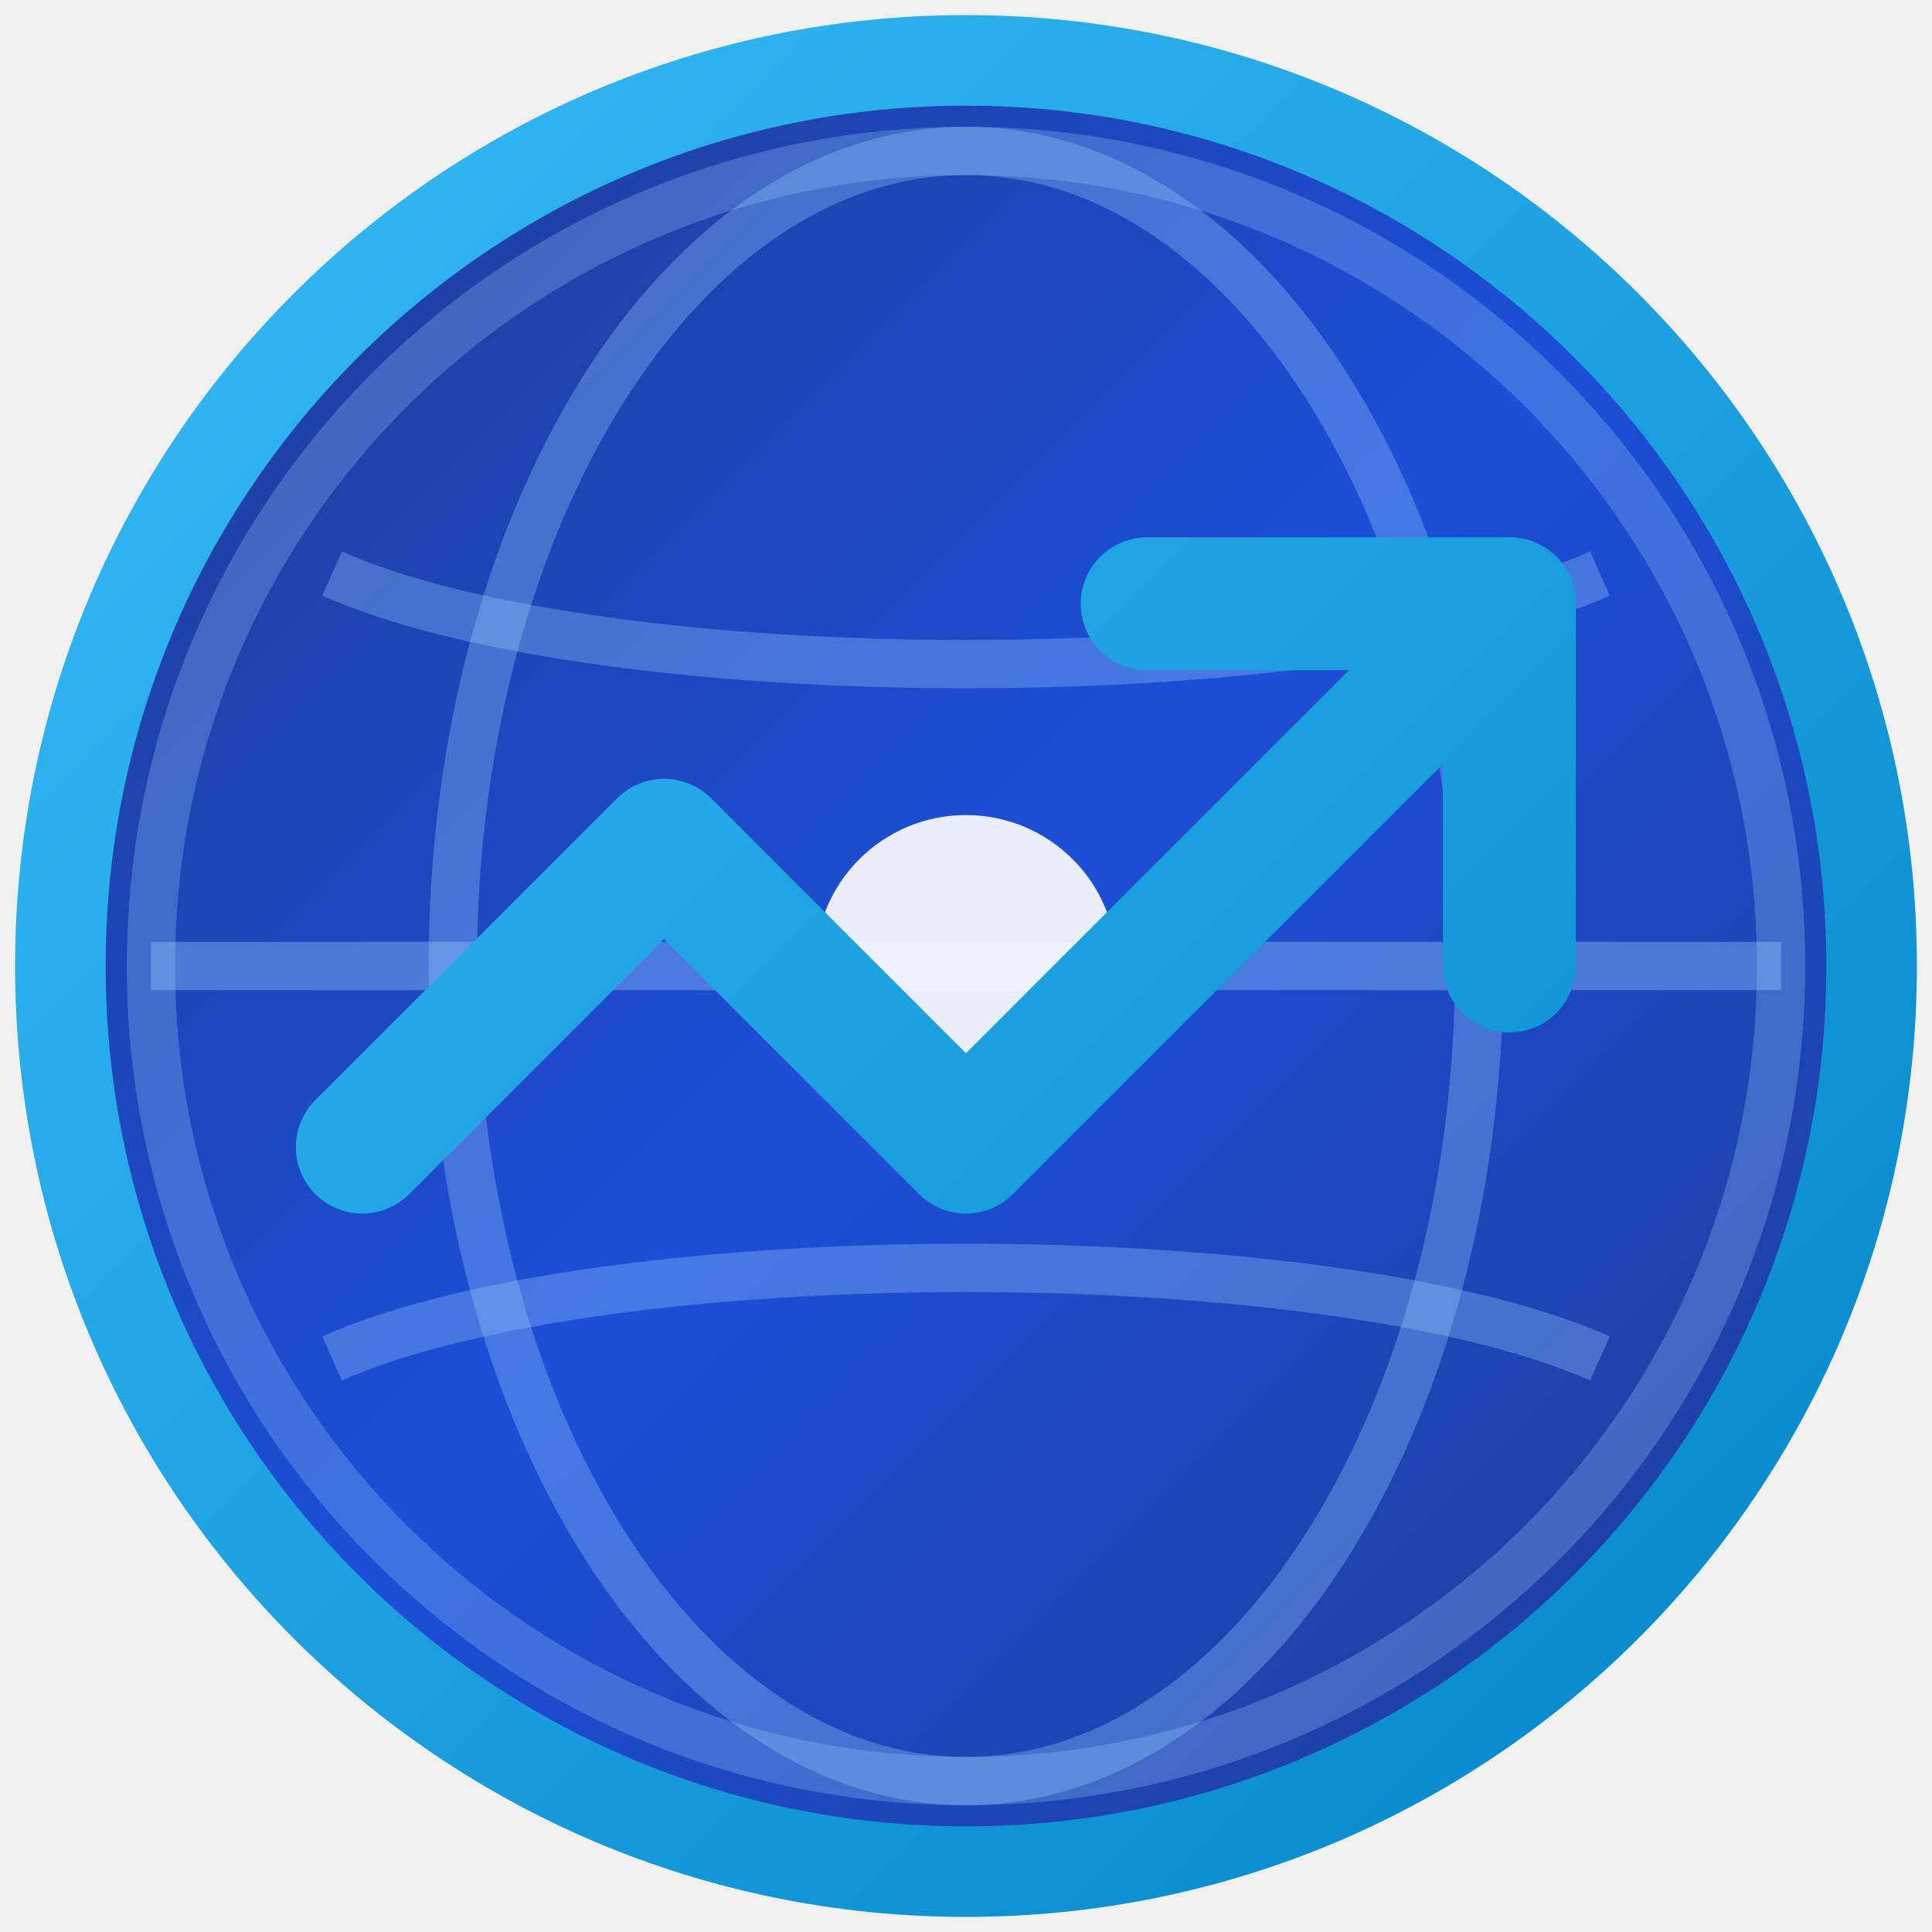
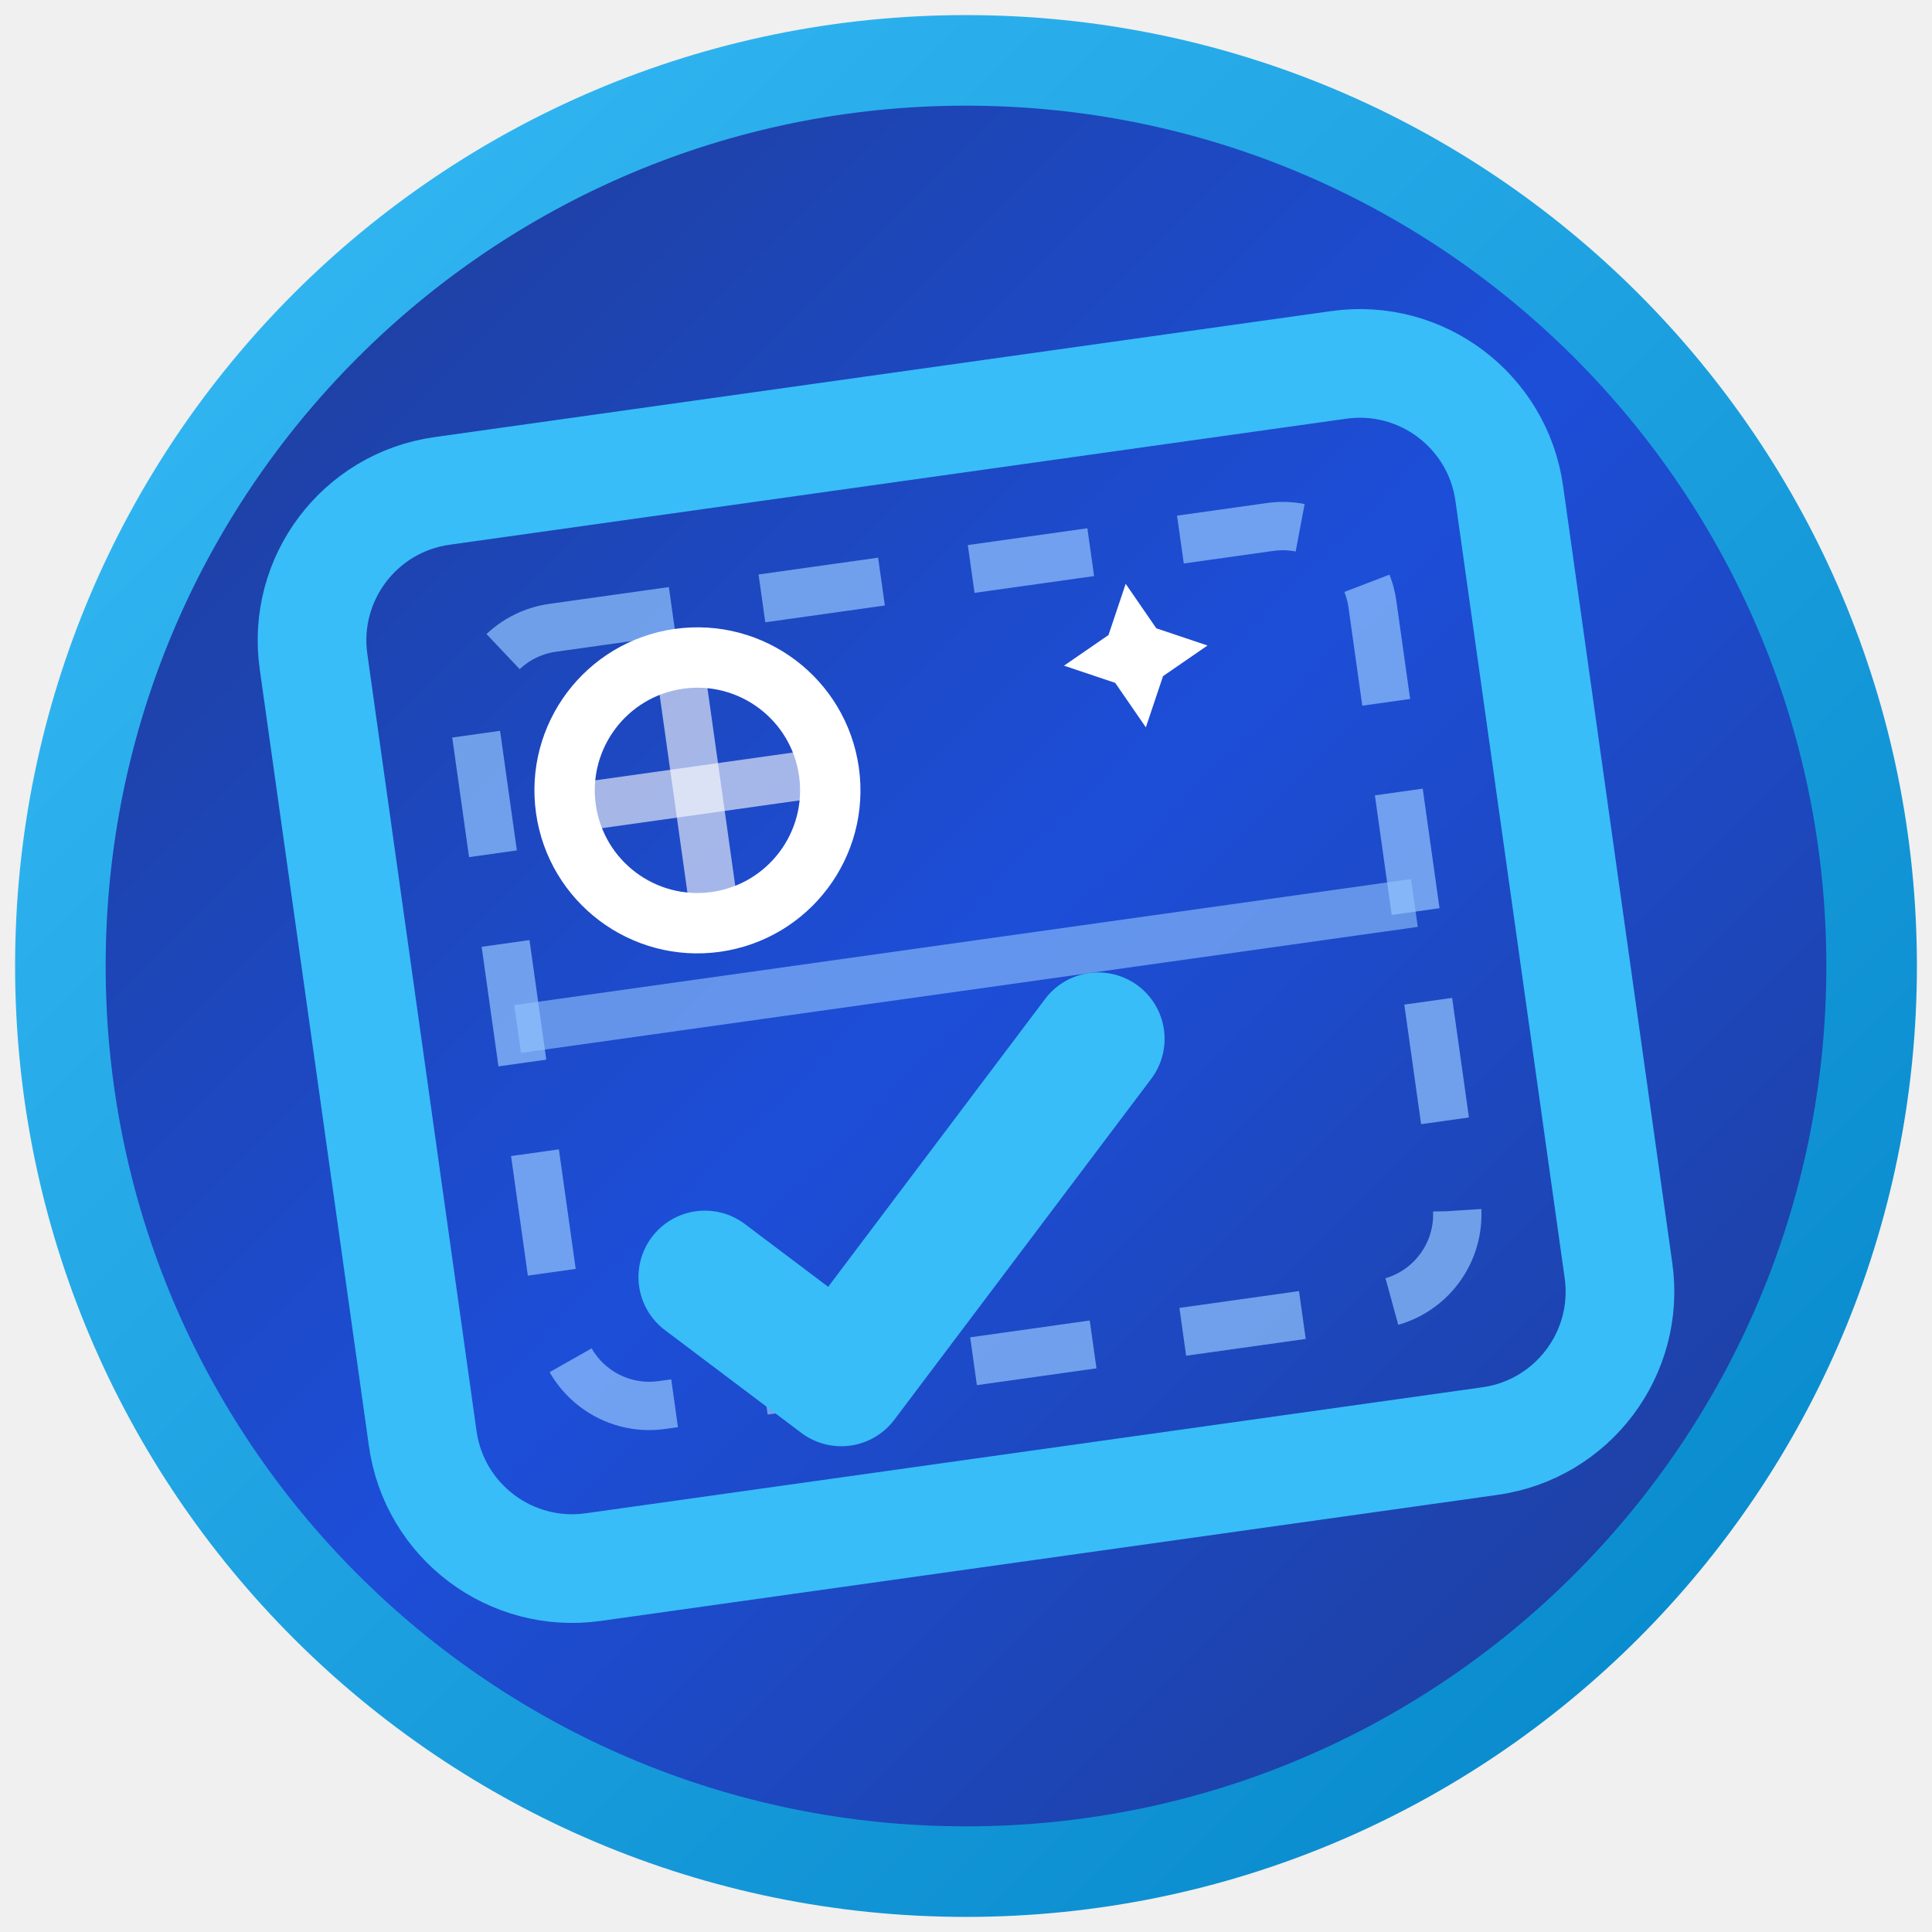
<svg xmlns="http://www.w3.org/2000/svg" viewBox="0 0 32 32" width="32" height="32" fill="none">
  <defs>
    <linearGradient id="bgGrad" x1="0" y1="0" x2="32" y2="32" gradientUnits="userSpaceOnUse">
      <stop offset="0%" stop-color="#1e3a8a" />
      <stop offset="50%" stop-color="#1d4ed8" />
      <stop offset="100%" stop-color="#1e3a8a" />
    </linearGradient>
    <linearGradient id="accentGrad" x1="0" y1="0" x2="32" y2="32" gradientUnits="userSpaceOnUse">
      <stop offset="0%" stop-color="#38bdf8" />
      <stop offset="100%" stop-color="#0284c7" />
    </linearGradient>
  </defs>
  <circle cx="16" cy="16" r="15" fill="url(#bgGrad)" stroke="url(#accentGrad)" stroke-width="1.5" />
-   <path d="M16 2.5 A13.5 13.5 0 0 1 16 29.5" stroke="#93c5fd" stroke-width="0.8" opacity="0.3" />
-   <path d="M16 2.5 A13.5 13.5 0 0 0 16 29.5" stroke="#93c5fd" stroke-width="0.8" opacity="0.3" />
-   <path d="M16 2.5 A8.5 13.5 0 0 1 16 29.5 M16 2.5 A8.5 13.5 0 0 0 16 29.5" stroke="#93c5fd" stroke-width="0.8" opacity="0.35" />
-   <line x1="2.5" y1="16" x2="29.5" y2="16" stroke="#93c5fd" stroke-width="0.8" opacity="0.4" />
-   <path d="M5.5 9.5 C10 11.5 22 11.5 26.5 9.5" stroke="#93c5fd" stroke-width="0.8" opacity="0.35" />
-   <path d="M5.5 22.5 C10 20.5 22 20.5 26.5 22.5" stroke="#93c5fd" stroke-width="0.8" opacity="0.35" />
-   <circle cx="16" cy="16" r="2.5" fill="#ffffff" opacity="0.9" />
-   <path d="M25 10l-9 9-5-5-5 5" stroke="url(#accentGrad)" stroke-width="2.2" stroke-linecap="round" stroke-linejoin="round" />
-   <polyline points="19 10 25 10 25 16" stroke="url(#accentGrad)" stroke-width="2.2" stroke-linecap="round" stroke-linejoin="round" />
+   <g transform="rotate(-8 16 16)">
+     <rect x="6" y="7" width="20" height="18" rx="2.5" stroke="#38bdf8" stroke-width="1.8" />
+     <rect x="8.5" y="9.5" width="15" height="13" rx="1.5" stroke="#93c5fd" stroke-width="0.8" stroke-dasharray="2 1.5" opacity="0.7" />
+     <line x1="8.5" y1="16" x2="23.5" y2="16" stroke="#93c5fd" stroke-width="0.8" opacity="0.6" />
+     <circle cx="12" cy="12.5" r="2.2" stroke="#ffffff" stroke-width="1" />
+     <line x1="9.8" y1="12.5" x2="14.2" y2="12.5" stroke="#ffffff" stroke-width="0.8" opacity="0.6" />
+     <line x1="12" y1="10.3" x2="12" y2="14.7" stroke="#ffffff" stroke-width="0.8" opacity="0.6" />
+     <path d="M19.5 12.5l.4-.8.8-.4-.8-.4-.4-.8-.4.8-.8.4.8.4.4.8z" fill="#ffffff" stroke="none" />
+     <path d="M11 20.5l2 2 5-5" stroke="#38bdf8" stroke-width="2.2" stroke-linecap="round" stroke-linejoin="round" />
+   </g>
</svg>
